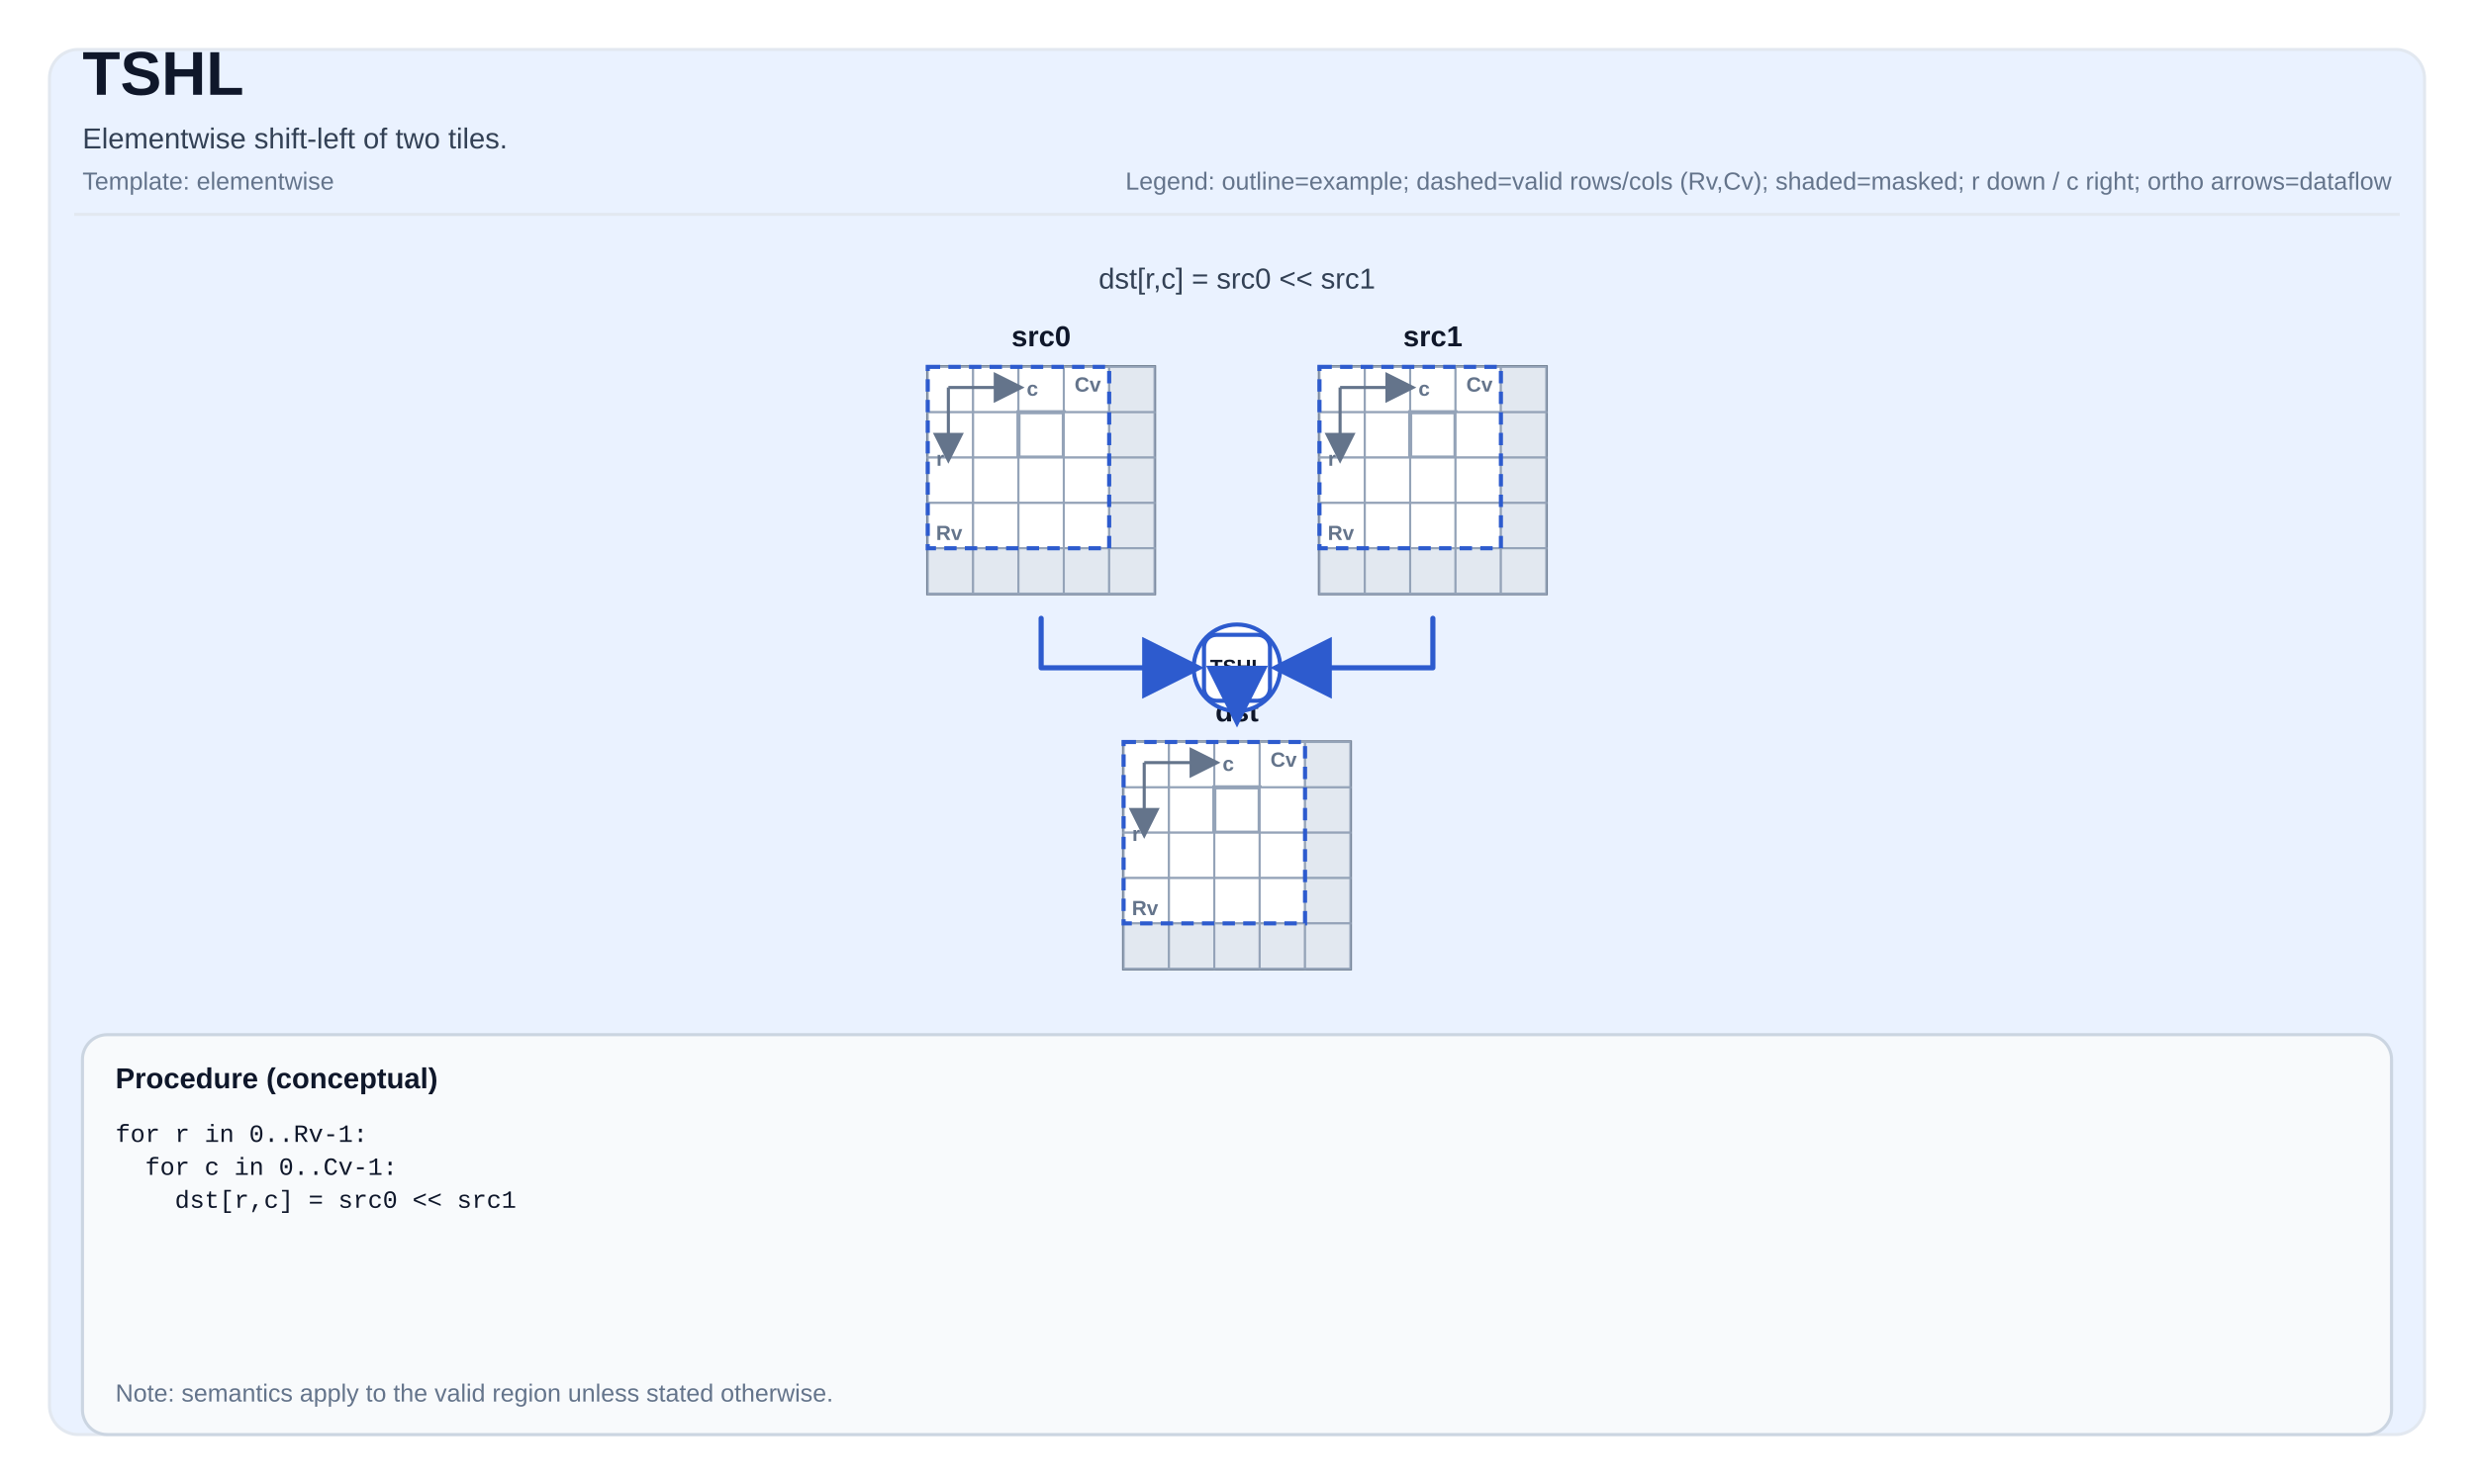
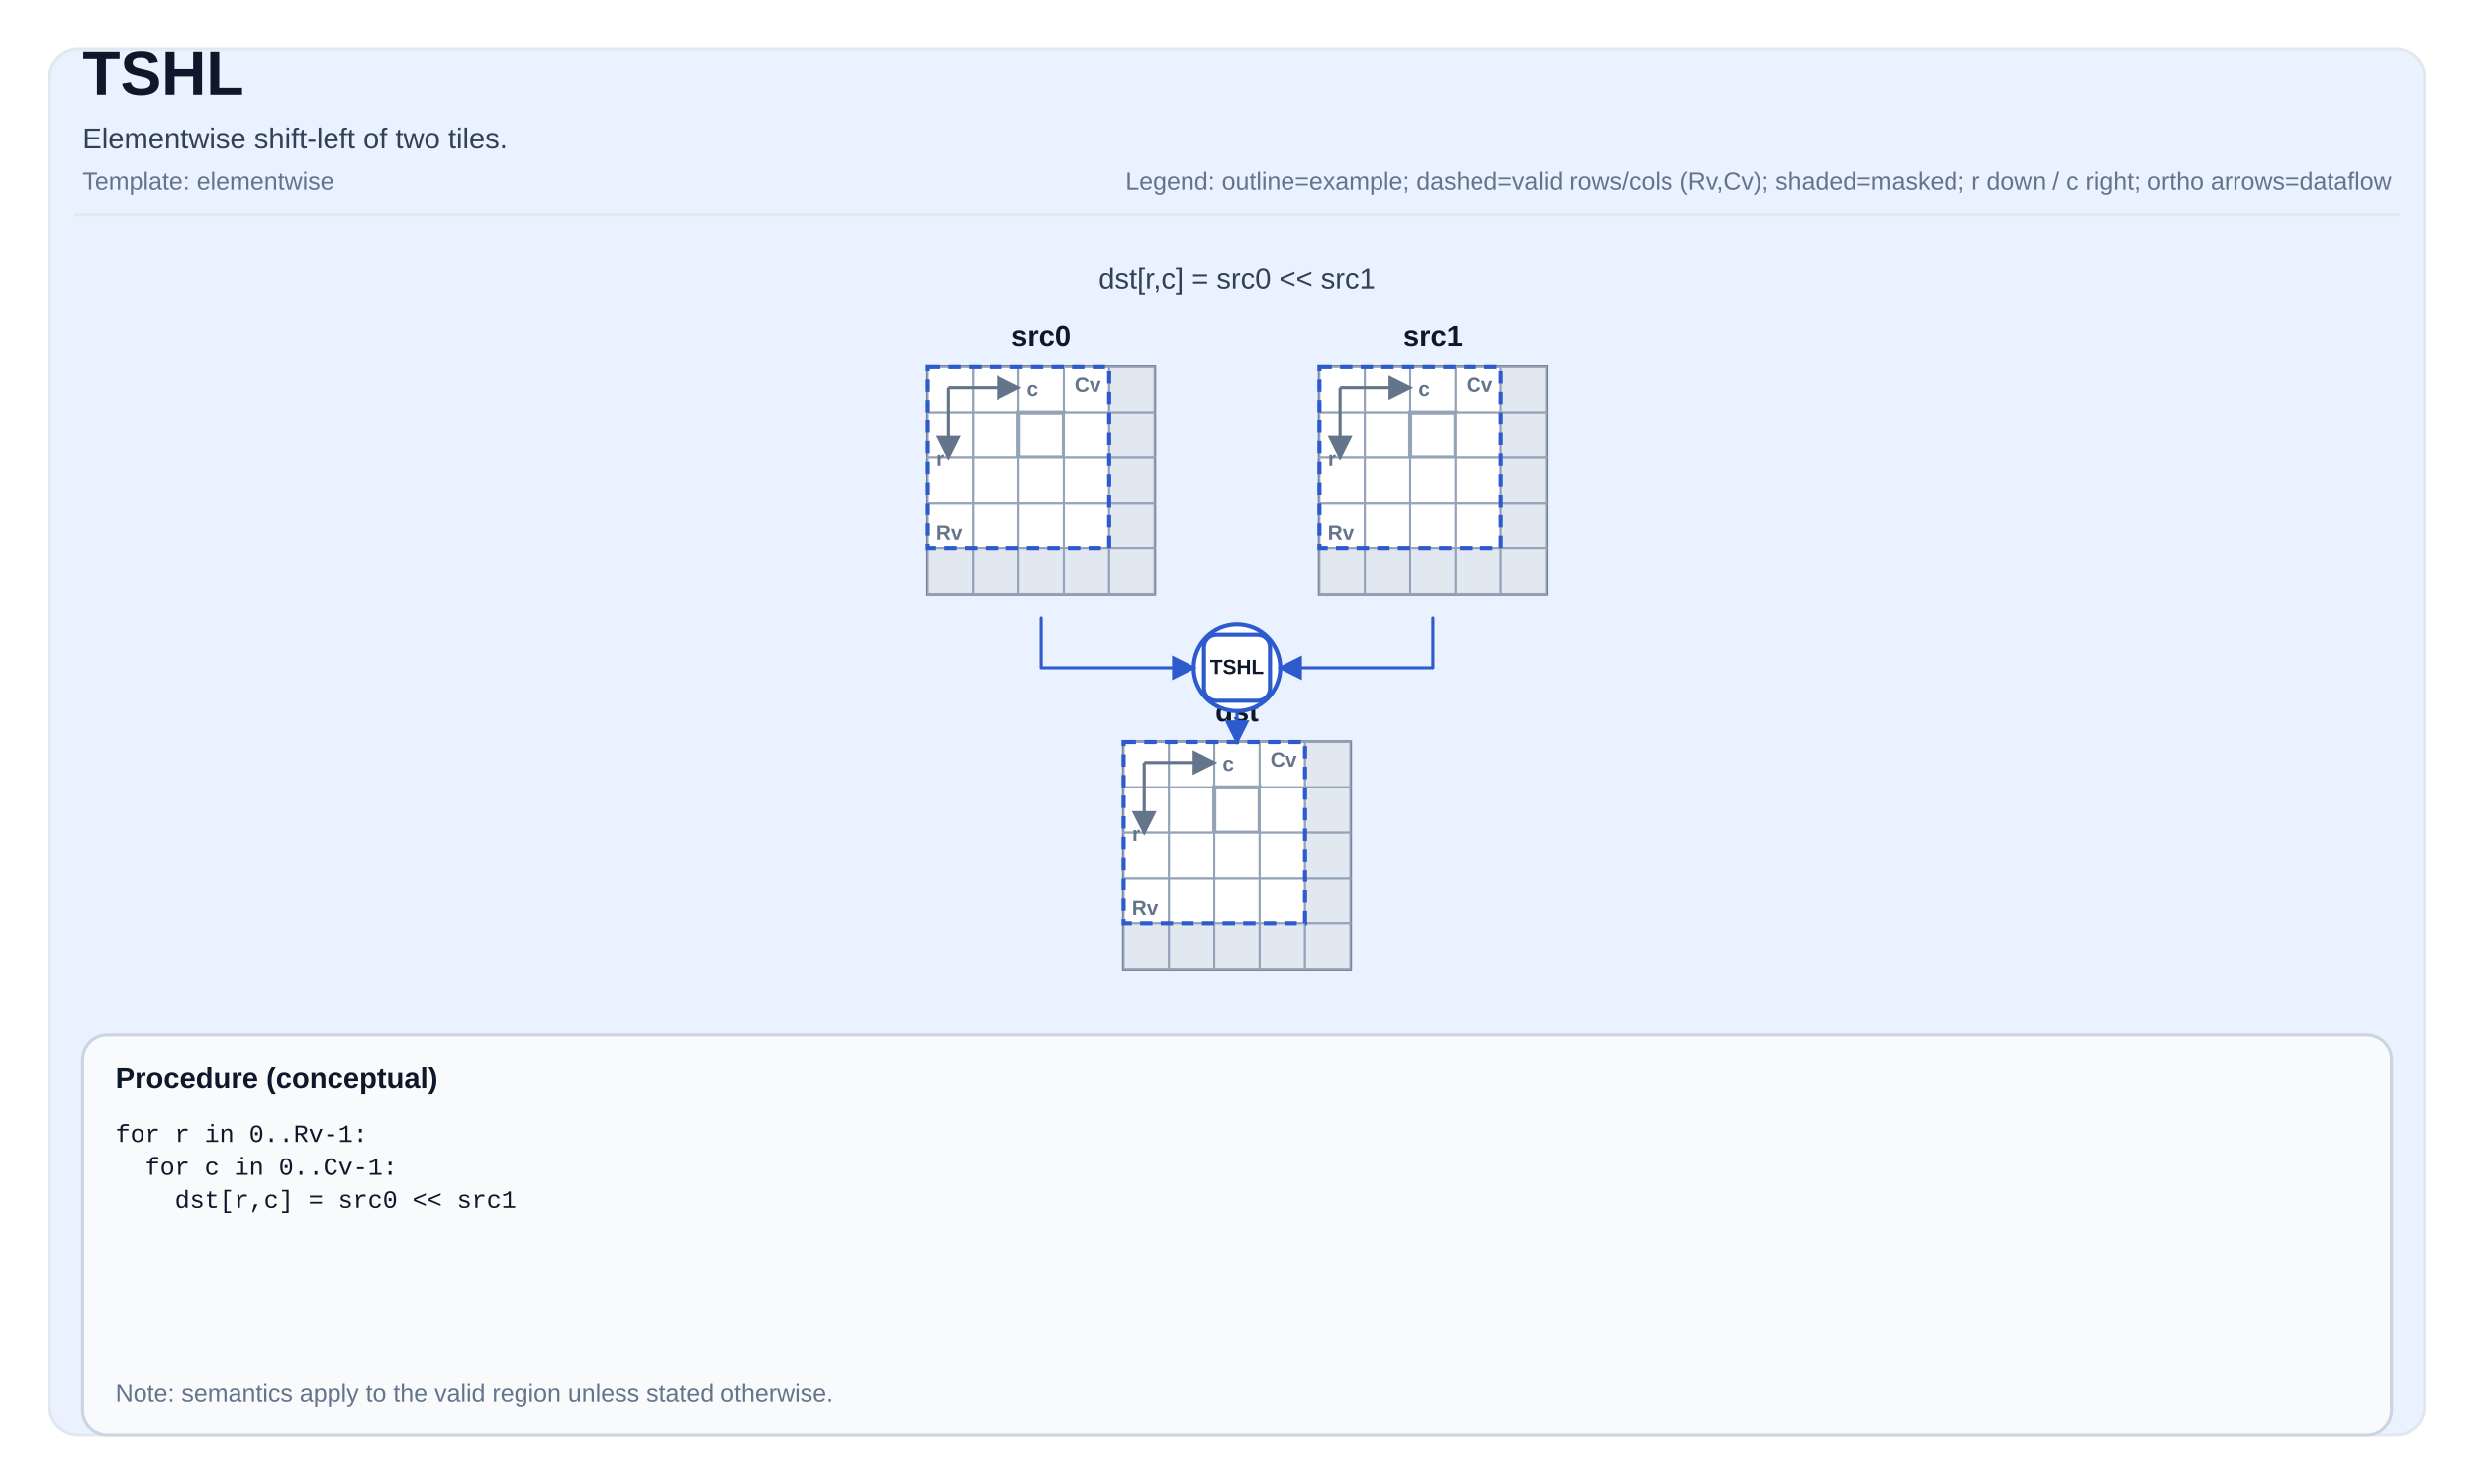
<svg xmlns="http://www.w3.org/2000/svg" width="1200" height="720" viewBox="0 0 1200 720" role="img" aria-label="TSHL tile operation diagram">
  <defs>
-     <marker id="arrow" markerWidth="12" markerHeight="12" refX="10" refY="6" orient="auto">
-       <path d="M0,0 L0,12 L12,6 z" fill="#2D5BCE" />
+     <marker id="arrow" markerWidth="8" markerHeight="8" refX="7" refY="4" orient="auto">
+       <path d="M0,0 L0,8 L8,4 z" fill="#2D5BCE" />
    </marker>
-     <marker id="axisArrow" markerWidth="10" markerHeight="10" refX="8" refY="5" orient="auto">
-       <path d="M0,0 L0,10 L10,5 z" fill="#64748b" />
+     <marker id="axisArrow" markerWidth="8" markerHeight="8" refX="7" refY="4" orient="auto">
+       <path d="M0,0 L0,8 L8,4 z" fill="#64748b" />
    </marker>
  </defs>
  <style>
svg { font-family: Arial, Helvetica, sans-serif; }
.title { font-size: 30px; font-weight: 700; fill: #0f172a; }
.subtitle { font-size: 14px; fill: #334155; }
.meta { font-size: 12px; fill: #64748b; }
.frame { fill: white; }
.panel { fill: #EAF2FF; stroke: #e2e8f0; stroke-width: 1.5; rx: 14; }
.tileLabel { font-size: 14px; font-weight: 700; fill: #0f172a; }
.tileBorder { fill: none; stroke: #475569; stroke-width: 1.5; }
.cell { fill: #ffffff; stroke: #94a3b8; stroke-width: 1; }
.cellMasked { fill: #e2e8f0; }
.cellHL { stroke-width: 2; }
.cellText { font-family: ui-monospace, SFMono-Regular, Menlo, Monaco, Consolas, 'Liberation Mono', 'Courier New', monospace; font-size: 10px; fill: #0f172a; }
- .arrow { stroke-width: 2.5; fill: none; stroke-linejoin: round; stroke-linecap: round; }
+ .arrow { stroke-width: 1.5; fill: none; stroke-linejoin: round; stroke-linecap: round; }
.axisLine { stroke: #64748b; stroke-width: 1.5; fill: none; }
.axisText { font-size: 10px; fill: #64748b; font-weight: 700; }
.opCircle { fill: #ffffff; stroke-width: 2; }
.opRect { fill: #ffffff; stroke-width: 2; }
.opText { font-size: 10px; font-weight: 800; fill: #0f172a; }
.procBox { fill: #f8fafc; stroke: #cbd5e1; stroke-width: 1.5; rx: 12; }
.procTitle { font-size: 14px; font-weight: 700; fill: #0f172a; }
.procText { font-family: ui-monospace, SFMono-Regular, Menlo, Monaco, Consolas, 'Liberation Mono', 'Courier New', monospace; font-size: 12px; fill: #0f172a; }
.smallLabel { font-size: 12px; fill: #334155; }
.scalarBox { fill: #ffffff; stroke: #cbd5e1; stroke-width: 1.5; }
.scalarValue { font-size: 16px; font-weight: 700; }
.validBox { fill: none; stroke-width: 2; stroke-dasharray: 6 4; }
</style>
  <rect x="0" y="0" width="1200" height="720" class="frame" />
  <rect x="24" y="24" width="1152" height="672" class="panel" />
  <text x="40" y="46" class="title">TSHL</text>
  <text x="40" y="72" class="subtitle">Elementwise shift-left of two tiles.</text>
  <text x="40" y="92" class="meta">Template: elementwise</text>
  <text x="1160" y="92" class="meta" text-anchor="end">Legend: outline=example; dashed=valid rows/cols (Rv,Cv); shaded=masked; r down / c right; ortho arrows=dataflow</text>
  <line x1="36" y1="104" x2="1164" y2="104" stroke="#e2e8f0" stroke-width="1.5" />
  <text x="600" y="140" class="subtitle" text-anchor="middle" fill="#2D5BCE">dst[r,c] = src0 &lt;&lt; src1</text>
  <text x="505" y="168" class="tileLabel" text-anchor="middle">src0</text>
  <rect x="450" y="178" width="110" height="110" class="tileBorder" />
  <rect x="450" y="178" width="22" height="22" class="cell" />
  <rect x="472" y="178" width="22" height="22" class="cell" />
  <rect x="494" y="178" width="22" height="22" class="cell" />
  <rect x="516" y="178" width="22" height="22" class="cell" />
  <rect x="538" y="178" width="22" height="22" class="cell cellMasked" />
  <rect x="450" y="200" width="22" height="22" class="cell" />
  <rect x="472" y="200" width="22" height="22" class="cell" />
  <rect x="494" y="200" width="22" height="22" class="cell cellHL" stroke="#2D5BCE" />
  <rect x="516" y="200" width="22" height="22" class="cell" />
  <rect x="538" y="200" width="22" height="22" class="cell cellMasked" />
  <rect x="450" y="222" width="22" height="22" class="cell" />
  <rect x="472" y="222" width="22" height="22" class="cell" />
  <rect x="494" y="222" width="22" height="22" class="cell" />
  <rect x="516" y="222" width="22" height="22" class="cell" />
  <rect x="538" y="222" width="22" height="22" class="cell cellMasked" />
  <rect x="450" y="244" width="22" height="22" class="cell" />
  <rect x="472" y="244" width="22" height="22" class="cell" />
  <rect x="494" y="244" width="22" height="22" class="cell" />
  <rect x="516" y="244" width="22" height="22" class="cell" />
  <rect x="538" y="244" width="22" height="22" class="cell cellMasked" />
  <rect x="450" y="266" width="22" height="22" class="cell cellMasked" />
  <rect x="472" y="266" width="22" height="22" class="cell cellMasked" />
  <rect x="494" y="266" width="22" height="22" class="cell cellMasked" />
  <rect x="516" y="266" width="22" height="22" class="cell cellMasked" />
  <rect x="538" y="266" width="22" height="22" class="cell cellMasked" />
  <rect x="450" y="178" width="88" height="88" class="validBox" stroke="#2D5BCE" />
  <text x="454" y="262" class="axisText">Rv</text>
  <text x="534" y="190" class="axisText" text-anchor="end">Cv</text>
  <path d="M 460 188 L 494 188" class="axisLine" marker-end="url(#axisArrow)" />
  <path d="M 460 188 L 460 222" class="axisLine" marker-end="url(#axisArrow)" />
  <text x="498" y="192" class="axisText">c</text>
  <text x="458" y="226" class="axisText" text-anchor="end">r</text>
  <text x="695" y="168" class="tileLabel" text-anchor="middle">src1</text>
  <rect x="640" y="178" width="110" height="110" class="tileBorder" />
  <rect x="640" y="178" width="22" height="22" class="cell" />
  <rect x="662" y="178" width="22" height="22" class="cell" />
  <rect x="684" y="178" width="22" height="22" class="cell" />
  <rect x="706" y="178" width="22" height="22" class="cell" />
  <rect x="728" y="178" width="22" height="22" class="cell cellMasked" />
  <rect x="640" y="200" width="22" height="22" class="cell" />
  <rect x="662" y="200" width="22" height="22" class="cell" />
  <rect x="684" y="200" width="22" height="22" class="cell cellHL" stroke="#2D5BCE" />
  <rect x="706" y="200" width="22" height="22" class="cell" />
  <rect x="728" y="200" width="22" height="22" class="cell cellMasked" />
  <rect x="640" y="222" width="22" height="22" class="cell" />
  <rect x="662" y="222" width="22" height="22" class="cell" />
  <rect x="684" y="222" width="22" height="22" class="cell" />
  <rect x="706" y="222" width="22" height="22" class="cell" />
  <rect x="728" y="222" width="22" height="22" class="cell cellMasked" />
  <rect x="640" y="244" width="22" height="22" class="cell" />
  <rect x="662" y="244" width="22" height="22" class="cell" />
  <rect x="684" y="244" width="22" height="22" class="cell" />
  <rect x="706" y="244" width="22" height="22" class="cell" />
  <rect x="728" y="244" width="22" height="22" class="cell cellMasked" />
  <rect x="640" y="266" width="22" height="22" class="cell cellMasked" />
  <rect x="662" y="266" width="22" height="22" class="cell cellMasked" />
  <rect x="684" y="266" width="22" height="22" class="cell cellMasked" />
  <rect x="706" y="266" width="22" height="22" class="cell cellMasked" />
  <rect x="728" y="266" width="22" height="22" class="cell cellMasked" />
  <rect x="640" y="178" width="88" height="88" class="validBox" stroke="#2D5BCE" />
  <text x="644" y="262" class="axisText">Rv</text>
  <text x="724" y="190" class="axisText" text-anchor="end">Cv</text>
  <path d="M 650 188 L 684 188" class="axisLine" marker-end="url(#axisArrow)" />
  <path d="M 650 188 L 650 222" class="axisLine" marker-end="url(#axisArrow)" />
  <text x="688" y="192" class="axisText">c</text>
  <text x="648" y="226" class="axisText" text-anchor="end">r</text>
  <text x="600" y="350" class="tileLabel" text-anchor="middle">dst</text>
  <rect x="545" y="360" width="110" height="110" class="tileBorder" />
  <rect x="545" y="360" width="22" height="22" class="cell" />
  <rect x="567" y="360" width="22" height="22" class="cell" />
  <rect x="589" y="360" width="22" height="22" class="cell" />
  <rect x="611" y="360" width="22" height="22" class="cell" />
  <rect x="633" y="360" width="22" height="22" class="cell cellMasked" />
  <rect x="545" y="382" width="22" height="22" class="cell" />
  <rect x="567" y="382" width="22" height="22" class="cell" />
  <rect x="589" y="382" width="22" height="22" class="cell cellHL" stroke="#2D5BCE" />
  <rect x="611" y="382" width="22" height="22" class="cell" />
  <rect x="633" y="382" width="22" height="22" class="cell cellMasked" />
  <rect x="545" y="404" width="22" height="22" class="cell" />
  <rect x="567" y="404" width="22" height="22" class="cell" />
  <rect x="589" y="404" width="22" height="22" class="cell" />
  <rect x="611" y="404" width="22" height="22" class="cell" />
  <rect x="633" y="404" width="22" height="22" class="cell cellMasked" />
  <rect x="545" y="426" width="22" height="22" class="cell" />
  <rect x="567" y="426" width="22" height="22" class="cell" />
  <rect x="589" y="426" width="22" height="22" class="cell" />
  <rect x="611" y="426" width="22" height="22" class="cell" />
  <rect x="633" y="426" width="22" height="22" class="cell cellMasked" />
  <rect x="545" y="448" width="22" height="22" class="cell cellMasked" />
  <rect x="567" y="448" width="22" height="22" class="cell cellMasked" />
  <rect x="589" y="448" width="22" height="22" class="cell cellMasked" />
  <rect x="611" y="448" width="22" height="22" class="cell cellMasked" />
  <rect x="633" y="448" width="22" height="22" class="cell cellMasked" />
  <rect x="545" y="360" width="88" height="88" class="validBox" stroke="#2D5BCE" />
  <text x="549" y="444" class="axisText">Rv</text>
  <text x="629" y="372" class="axisText" text-anchor="end">Cv</text>
  <path d="M 555 370 L 589 370" class="axisLine" marker-end="url(#axisArrow)" />
  <path d="M 555 370 L 555 404" class="axisLine" marker-end="url(#axisArrow)" />
  <text x="593" y="374" class="axisText">c</text>
  <text x="553" y="408" class="axisText" text-anchor="end">r</text>
  <circle cx="600" cy="324" r="21" class="opCircle" stroke="#2D5BCE" />
  <rect x="584" y="308" width="32" height="32" rx="6" class="opRect" stroke="#2D5BCE" />
  <text x="600" y="327.0" class="opText" font-size="10px" text-anchor="middle">TSHL</text>
-   <path d="M 505 300 L 505 324 L 579 324 L 579 324" class="arrow" stroke="#2D5BCE" marker-end="url(#arrow)" />
-   <path d="M 695 300 L 695 324 L 621 324 L 621 324" class="arrow" stroke="#2D5BCE" marker-end="url(#arrow)" />
-   <path d="M 600 345 L 600 346 L 600 346 L 600 348" class="arrow" stroke="#2D5BCE" marker-end="url(#arrow)" />
+   <path d="M 505 300 L 505 324 L 579 324" class="arrow" stroke="#2D5BCE" marker-end="url(#arrow)" />
+   <path d="M 695 300 L 695 324 L 621 324" class="arrow" stroke="#2D5BCE" marker-end="url(#arrow)" />
+   <path d="M 600 345 L 600 360" class="arrow" stroke="#2D5BCE" marker-end="url(#arrow)" />
  <rect x="40" y="502" width="1120" height="194" class="procBox" />
  <text x="56" y="528" class="procTitle">Procedure (conceptual)</text>
  <text x="56" y="554" class="procText" xml:space="preserve">
    <tspan x="56" dy="0">for r in 0..Rv-1:</tspan>
    <tspan x="56" dy="16">  for c in 0..Cv-1:</tspan>
    <tspan x="56" dy="16">    dst[r,c] = src0 &lt;&lt; src1</tspan>
  </text>
  <text x="56" y="680" class="meta">Note: semantics apply to the valid region unless stated otherwise.</text>
</svg>
